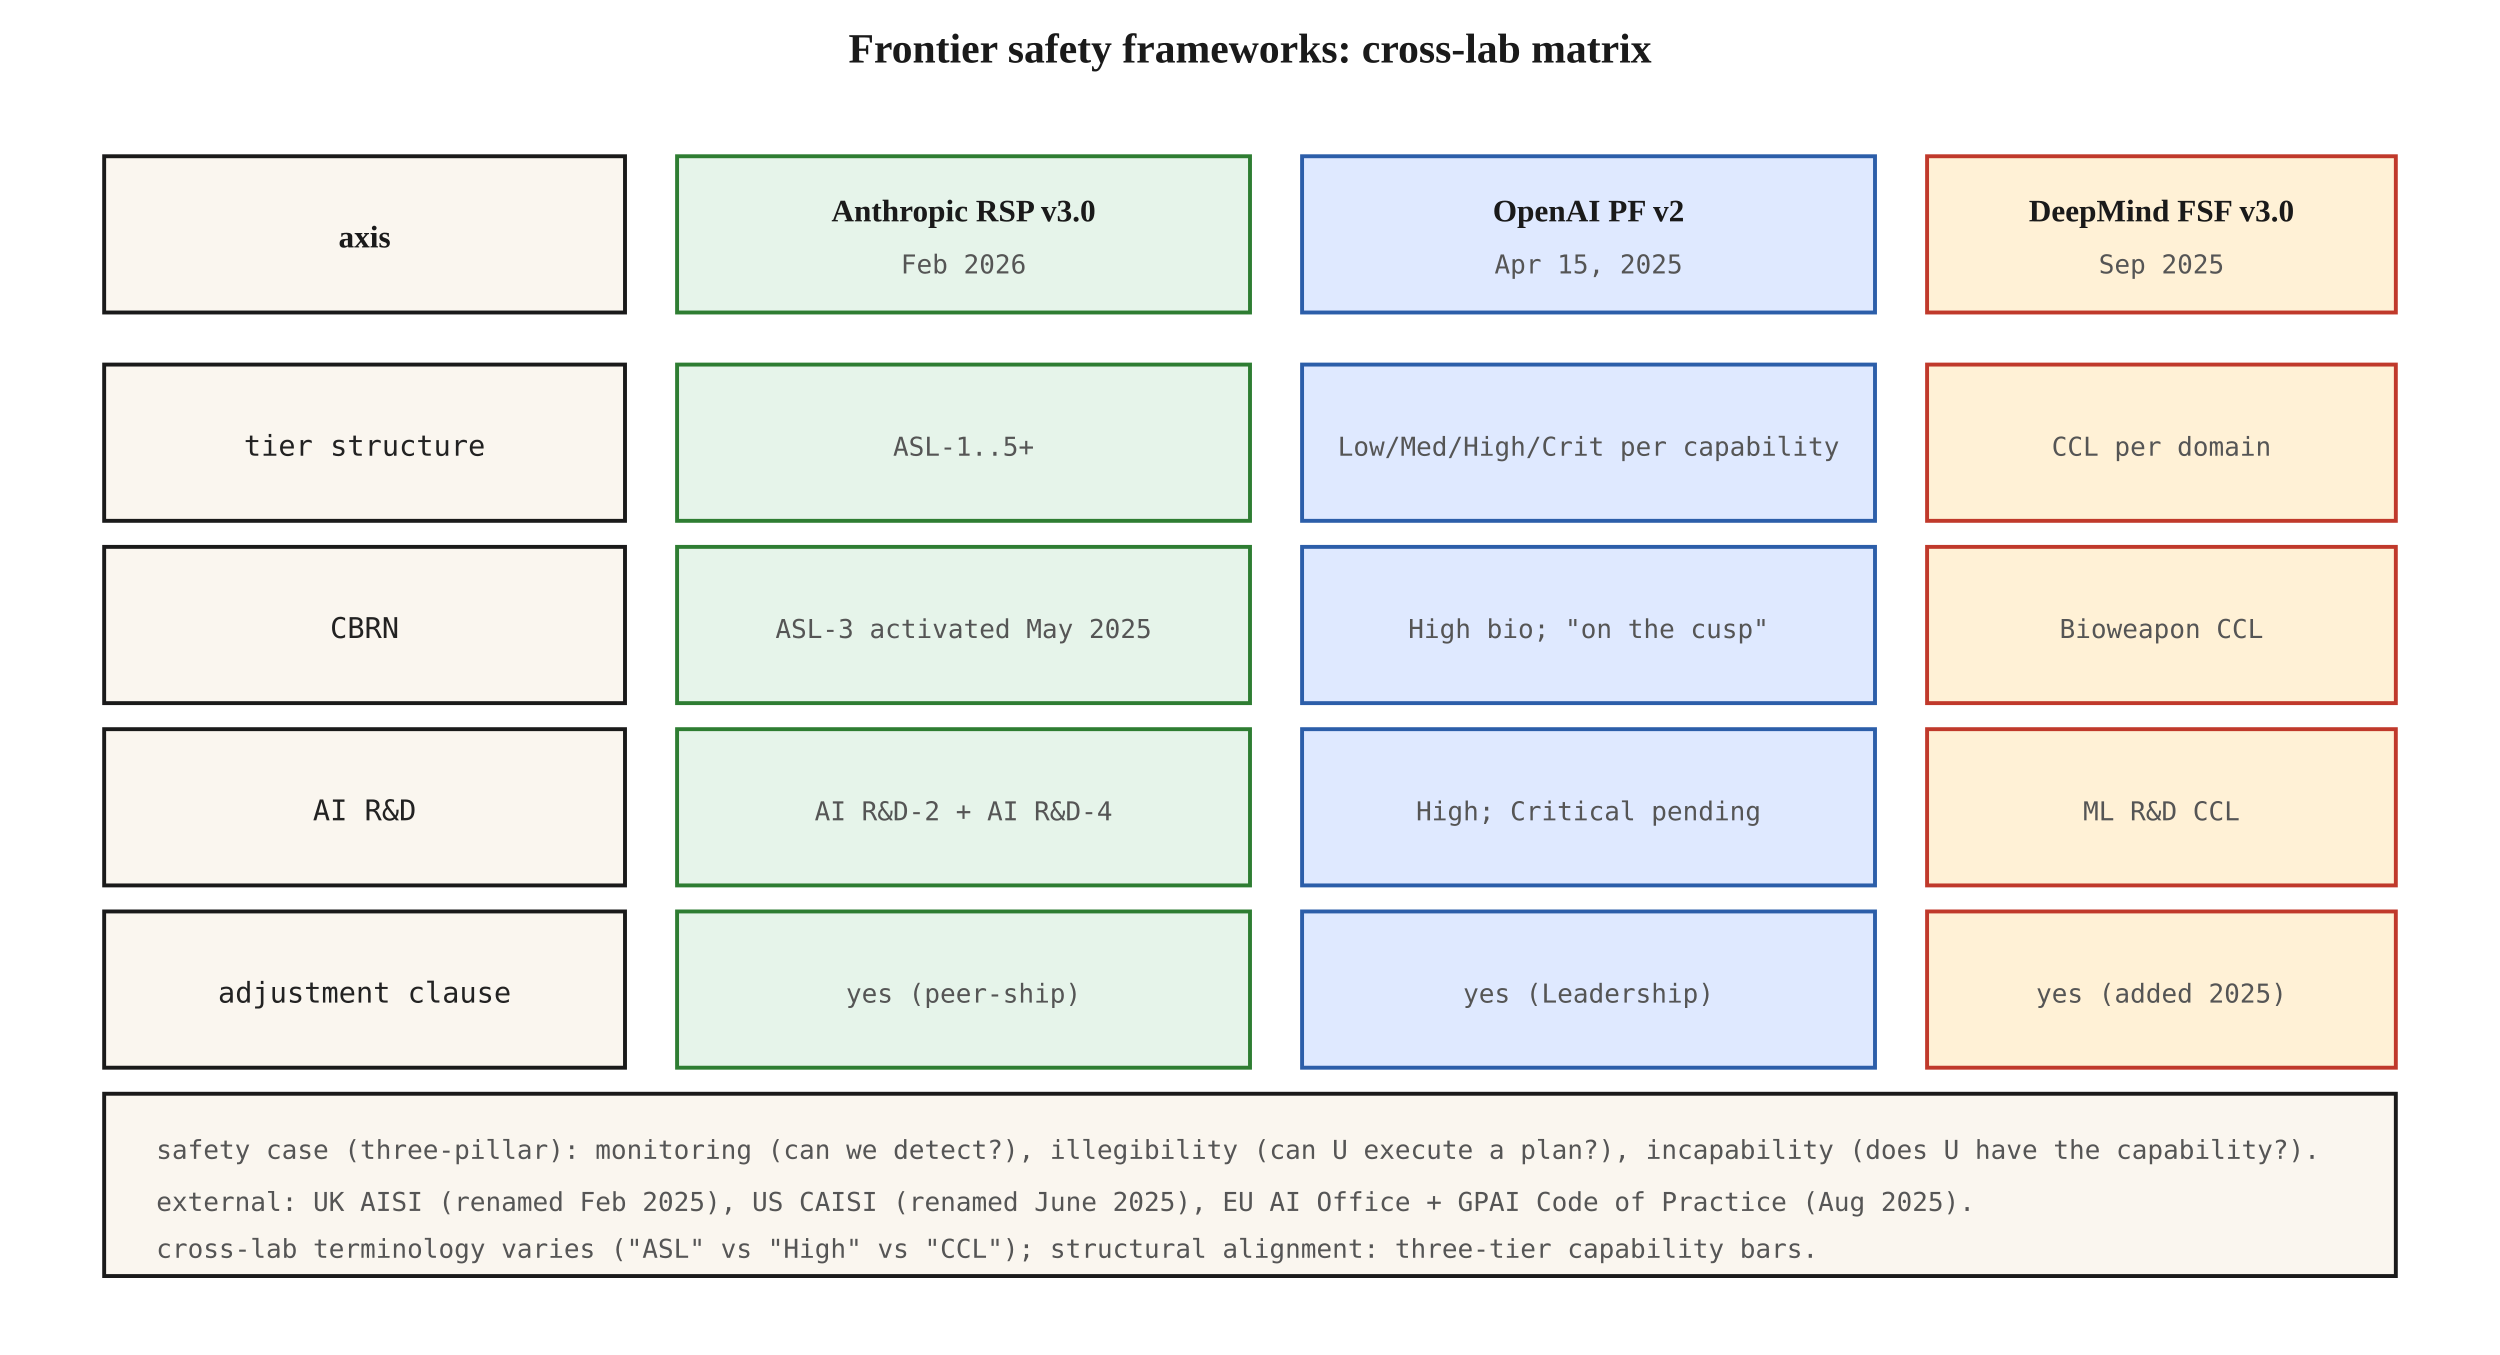
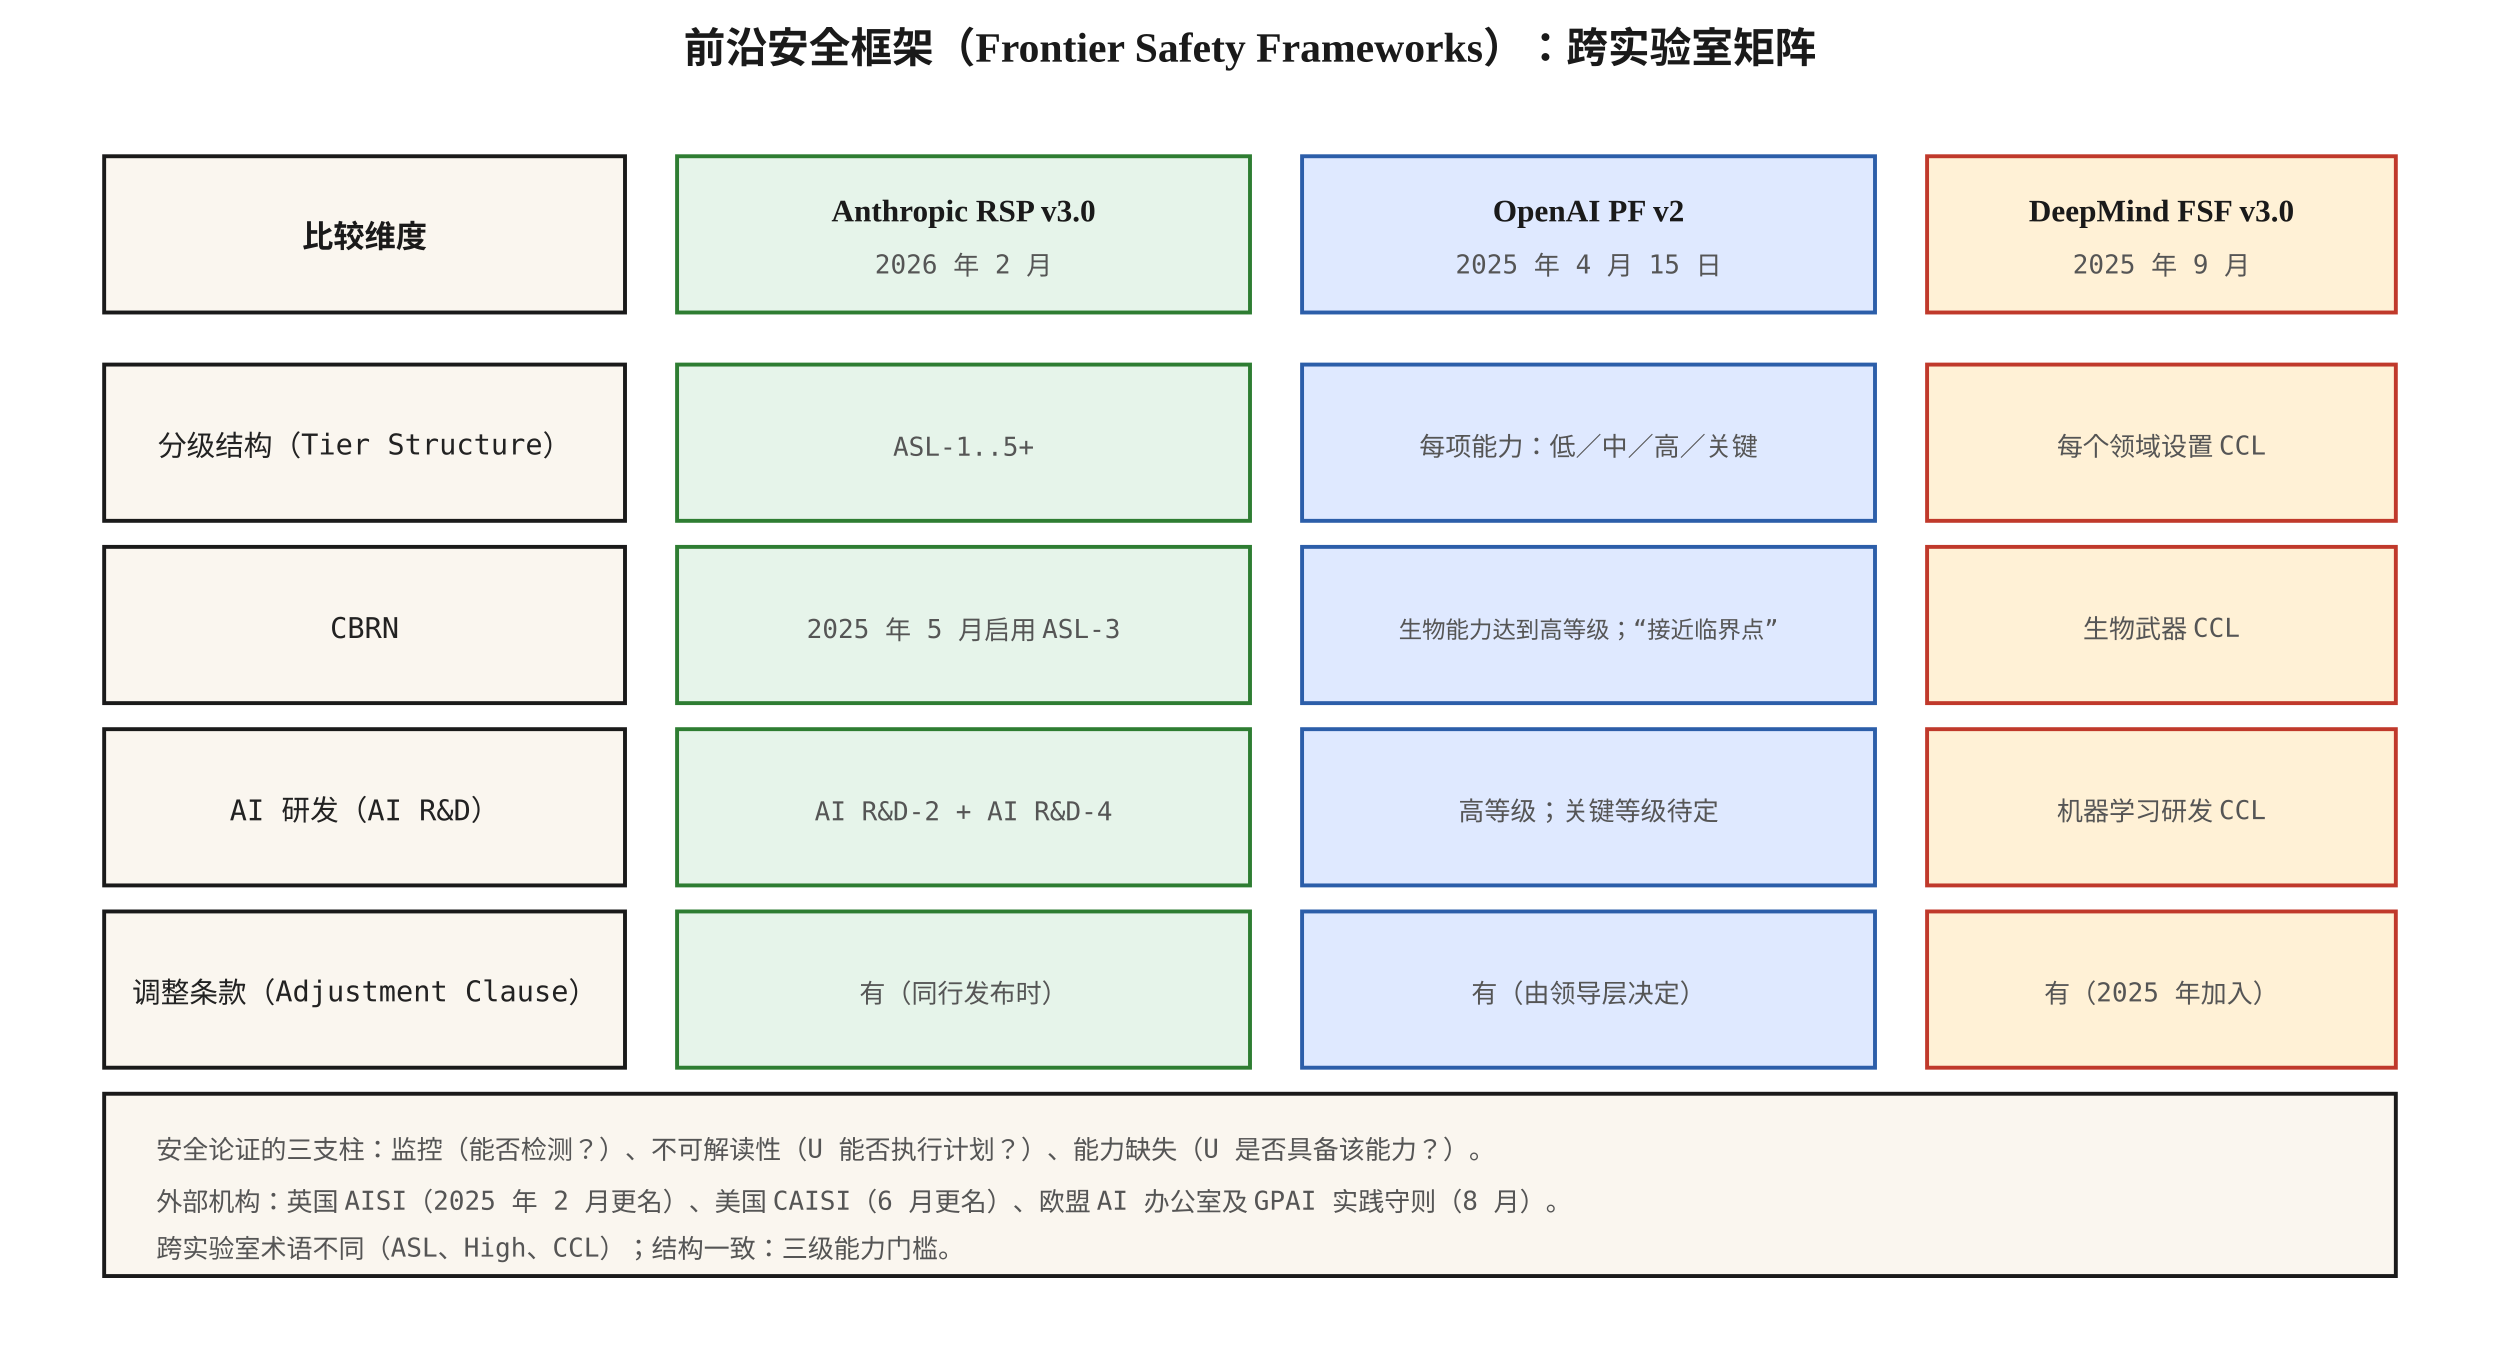
<svg xmlns="http://www.w3.org/2000/svg" viewBox="0 0 960 520" font-family="Georgia, 'Times New Roman', serif">
  <defs>
    <style>
      .box { fill: #faf6ef; stroke: #1a1a1a; stroke-width: 1.5; }
      .hot { fill: #fff1d6; stroke: #c0392b; stroke-width: 1.5; }
      .cool { fill: #e6f4ea; stroke: #2e7d32; stroke-width: 1.5; }
      .cold { fill: #dfe9ff; stroke: #2c5ea9; stroke-width: 1.5; }
      .step { font-size: 11px; font-family: 'Menlo', monospace; fill: #222; }
      .small { font-size: 10px; font-family: 'Menlo', monospace; fill: #555; }
      .caption { font-size: 11px; fill: #555; font-style: italic; }
      .title { font-size: 16px; font-weight: 700; fill: #1a1a1a; }
      .head { font-size: 12px; font-weight: 700; fill: #1a1a1a; }
    </style>
  </defs>
-   <text x="480" y="24" text-anchor="middle" class="title">Frontier safety frameworks: cross-lab matrix</text>
+   <text x="480" y="24" text-anchor="middle" class="title">前沿安全框架（Frontier Safety Frameworks）：跨实验室矩阵</text>
  <rect x="40" y="60" width="200" height="60" class="box" />
-   <text x="140" y="95" text-anchor="middle" class="head">axis</text>
+   <text x="140" y="95" text-anchor="middle" class="head">比较维度</text>
  <rect x="260" y="60" width="220" height="60" class="cool" />
  <text x="370" y="85" text-anchor="middle" class="head">Anthropic RSP v3.0</text>
-   <text x="370" y="105" text-anchor="middle" class="small">Feb 2026</text>
+   <text x="370" y="105" text-anchor="middle" class="small">2026 年 2 月</text>
  <rect x="500" y="60" width="220" height="60" class="cold" />
  <text x="610" y="85" text-anchor="middle" class="head">OpenAI PF v2</text>
-   <text x="610" y="105" text-anchor="middle" class="small">Apr 15, 2025</text>
+   <text x="610" y="105" text-anchor="middle" class="small">2025 年 4 月 15 日</text>
  <rect x="740" y="60" width="180" height="60" class="hot" />
  <text x="830" y="85" text-anchor="middle" class="head">DeepMind FSF v3.0</text>
-   <text x="830" y="105" text-anchor="middle" class="small">Sep 2025</text>
+   <text x="830" y="105" text-anchor="middle" class="small">2025 年 9 月</text>
  <rect x="40" y="140" width="200" height="60" class="box" />
-   <text x="140" y="175" text-anchor="middle" class="step">tier structure</text>
+   <text x="140" y="175" text-anchor="middle" class="step">分级结构（Tier Structure）</text>
  <rect x="260" y="140" width="220" height="60" class="cool" />
  <text x="370" y="175" text-anchor="middle" class="small">ASL-1..5+</text>
  <rect x="500" y="140" width="220" height="60" class="cold" />
-   <text x="610" y="175" text-anchor="middle" class="small">Low/Med/High/Crit per capability</text>
+   <text x="610" y="175" text-anchor="middle" class="small">每项能力：低／中／高／关键</text>
  <rect x="740" y="140" width="180" height="60" class="hot" />
-   <text x="830" y="175" text-anchor="middle" class="small">CCL per domain</text>
+   <text x="830" y="175" text-anchor="middle" class="small">每个领域设置 CCL</text>
  <rect x="40" y="210" width="200" height="60" class="box" />
  <text x="140" y="245" text-anchor="middle" class="step">CBRN</text>
  <rect x="260" y="210" width="220" height="60" class="cool" />
-   <text x="370" y="245" text-anchor="middle" class="small">ASL-3 activated May 2025</text>
+   <text x="370" y="245" text-anchor="middle" class="small">2025 年 5 月启用 ASL-3</text>
  <rect x="500" y="210" width="220" height="60" class="cold" />
-   <text x="610" y="245" text-anchor="middle" class="small">High bio; "on the cusp"</text>
+   <text x="610" y="245" text-anchor="middle" class="small" style="font-size:9px">生物能力达到高等级；“接近临界点”</text>
  <rect x="740" y="210" width="180" height="60" class="hot" />
-   <text x="830" y="245" text-anchor="middle" class="small">Bioweapon CCL</text>
+   <text x="830" y="245" text-anchor="middle" class="small">生物武器 CCL</text>
  <rect x="40" y="280" width="200" height="60" class="box" />
-   <text x="140" y="315" text-anchor="middle" class="step">AI R&amp;D</text>
+   <text x="140" y="315" text-anchor="middle" class="step">AI 研发（AI R&amp;D）</text>
  <rect x="260" y="280" width="220" height="60" class="cool" />
  <text x="370" y="315" text-anchor="middle" class="small">AI R&amp;D-2 + AI R&amp;D-4</text>
  <rect x="500" y="280" width="220" height="60" class="cold" />
-   <text x="610" y="315" text-anchor="middle" class="small">High; Critical pending</text>
+   <text x="610" y="315" text-anchor="middle" class="small">高等级；关键等级待定</text>
  <rect x="740" y="280" width="180" height="60" class="hot" />
-   <text x="830" y="315" text-anchor="middle" class="small">ML R&amp;D CCL</text>
+   <text x="830" y="315" text-anchor="middle" class="small">机器学习研发 CCL</text>
  <rect x="40" y="350" width="200" height="60" class="box" />
-   <text x="140" y="385" text-anchor="middle" class="step">adjustment clause</text>
+   <text x="140" y="385" text-anchor="middle" class="step">调整条款（Adjustment Clause）</text>
  <rect x="260" y="350" width="220" height="60" class="cool" />
-   <text x="370" y="385" text-anchor="middle" class="small">yes (peer-ship)</text>
+   <text x="370" y="385" text-anchor="middle" class="small">有（同行发布时）</text>
  <rect x="500" y="350" width="220" height="60" class="cold" />
-   <text x="610" y="385" text-anchor="middle" class="small">yes (Leadership)</text>
+   <text x="610" y="385" text-anchor="middle" class="small">有（由领导层决定）</text>
  <rect x="740" y="350" width="180" height="60" class="hot" />
-   <text x="830" y="385" text-anchor="middle" class="small">yes (added 2025)</text>
+   <text x="830" y="385" text-anchor="middle" class="small">有（2025 年加入）</text>
  <rect x="40" y="420" width="880" height="70" class="box" />
-   <text x="60" y="445" class="small">safety case (three-pillar): monitoring (can we detect?), illegibility (can U execute a plan?), incapability (does U have the capability?).</text>
-   <text x="60" y="465" class="small">external: UK AISI (renamed Feb 2025), US CAISI (renamed June 2025), EU AI Office + GPAI Code of Practice (Aug 2025).</text>
-   <text x="60" y="483" class="small">cross-lab terminology varies ("ASL" vs "High" vs "CCL"); structural alignment: three-tier capability bars.</text>
+   <text x="60" y="445" class="small">安全论证的三支柱：监控（能否检测？）、不可解读性（U 能否执行计划？）、能力缺失（U 是否具备该能力？）。</text>
+   <text x="60" y="465" class="small">外部机构：英国 AISI（2025 年 2 月更名）、美国 CAISI（6 月更名）、欧盟 AI 办公室及 GPAI 实践守则（8 月）。</text>
+   <text x="60" y="483" class="small">跨实验室术语不同（ASL、High、CCL）；结构一致：三级能力门槛。</text>
</svg>
